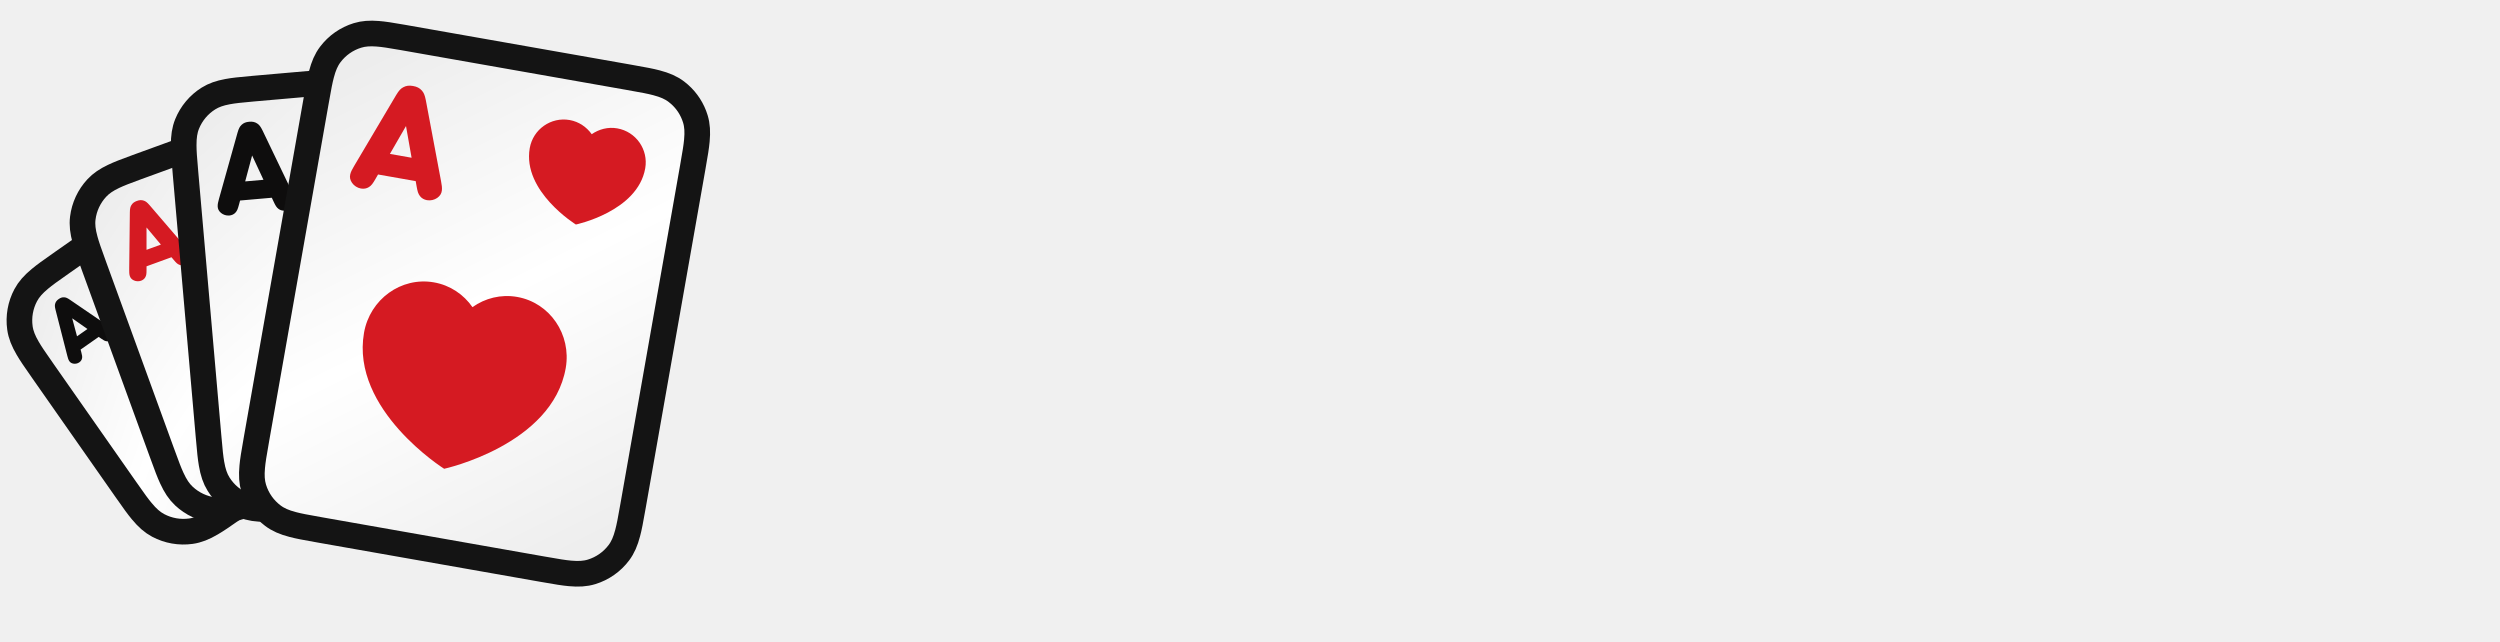
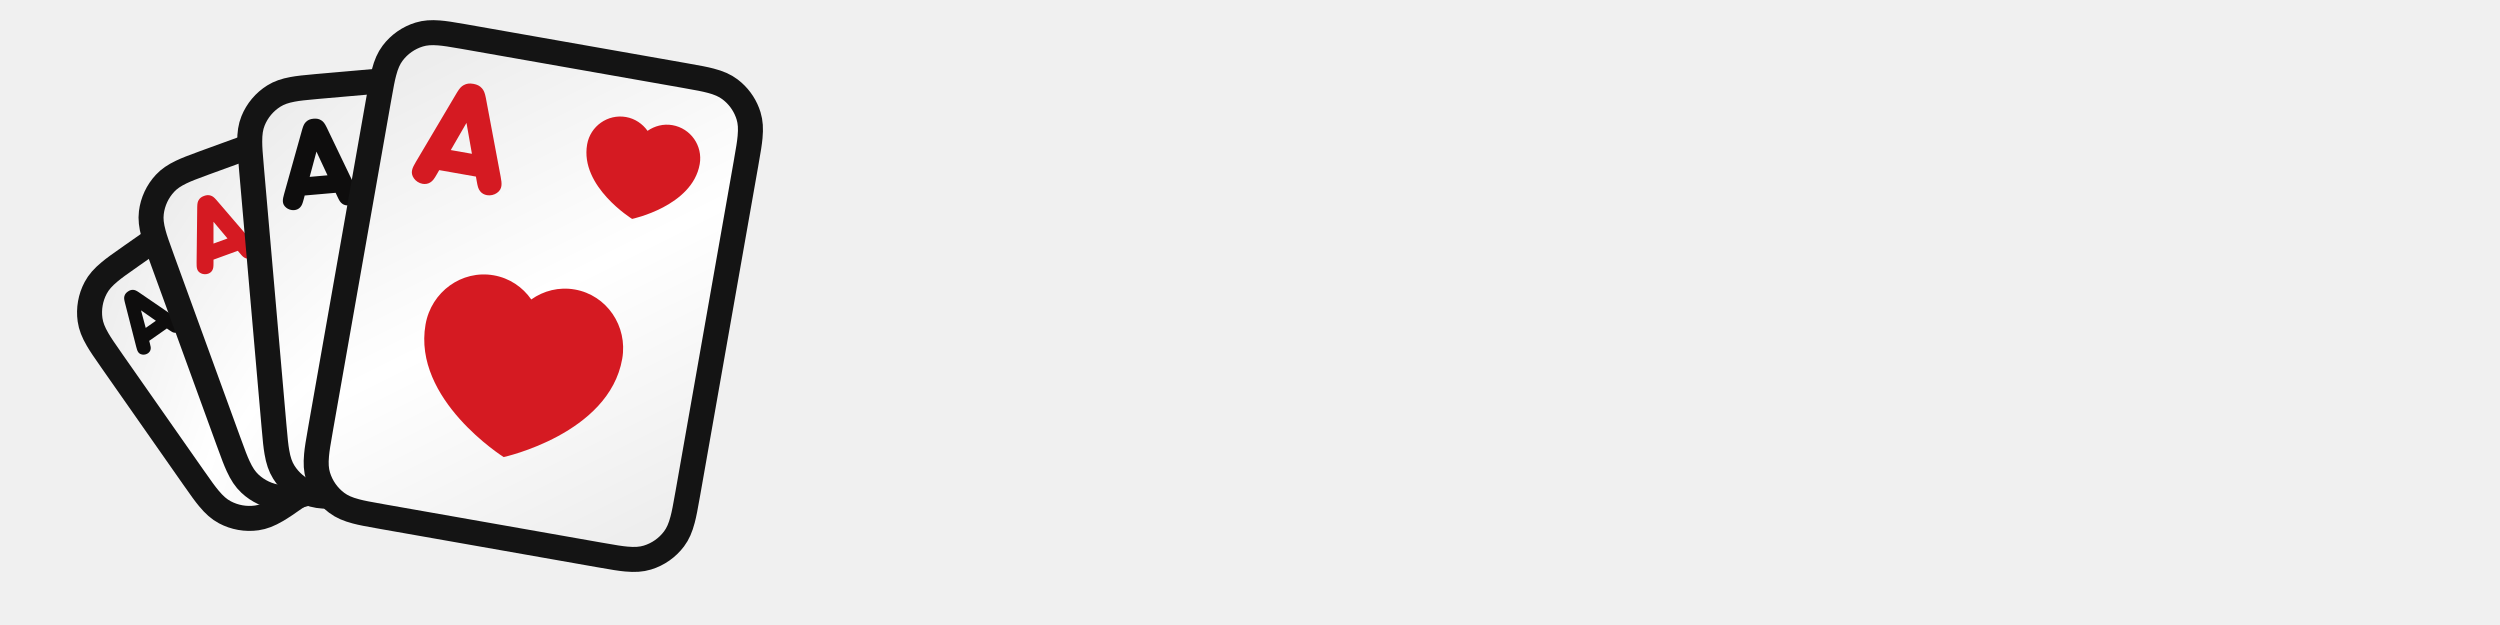
- <svg xmlns="http://www.w3.org/2000/svg" xmlns:xlink="http://www.w3.org/1999/xlink" width="3900px" height="1000px" viewBox="0 0 3900 1000" version="1.1">
+ <svg xmlns="http://www.w3.org/2000/svg" xmlns:xlink="http://www.w3.org/1999/xlink" width="4000px" height="1000px" viewBox="0 0 4000 1000" version="1.1">
  <defs>
    <rect id="path-1" x="0" y="0" width="1279.966" height="1280" />
    <linearGradient x1="21.639%" y1="0%" x2="78.361%" y2="100%" id="linearGradient-3">
      <stop stop-color="#EDEDED" offset="0%" />
      <stop stop-color="#FFFFFF" offset="50.295%" />
      <stop stop-color="#EEEEEE" offset="100%" />
    </linearGradient>
    <linearGradient x1="21.639%" y1="0%" x2="78.361%" y2="100%" id="linearGradient-4">
      <stop stop-color="#EDEDED" offset="0%" />
      <stop stop-color="#FFFFFF" offset="50.295%" />
      <stop stop-color="#EEEEEE" offset="100%" />
    </linearGradient>
    <linearGradient x1="21.639%" y1="0%" x2="78.361%" y2="100%" id="linearGradient-5">
      <stop stop-color="#EDEDED" offset="0%" />
      <stop stop-color="#FFFFFF" offset="50.295%" />
      <stop stop-color="#EEEEEE" offset="100%" />
    </linearGradient>
    <linearGradient x1="21.639%" y1="0%" x2="78.361%" y2="100%" id="linearGradient-6">
      <stop stop-color="#EDEDED" offset="0%" />
      <stop stop-color="#FFFFFF" offset="50.295%" />
      <stop stop-color="#EEEEEE" offset="100%" />
    </linearGradient>
  </defs>
  <g id="logo" stroke="none" fill="none" fill-rule="evenodd" stroke-width="1">
-     <g id="Logo" transform="translate(-10608.53, -20947.512)">
+     <g id="Logo" transform="translate(-10495.53, -20947.512)">
      <g transform="translate(10527.274, 20787.235)">
        <mask id="mask-2" fill="white">
          <use xlink:href="#path-1" />
        </mask>
        <g id="Mask" />
        <g id="Group" stroke-width="1" fill-rule="evenodd" mask="url(#mask-2)">
          <g transform="translate(704.1583, 676.6826) rotate(-20) translate(-704.1583, -676.6826)translate(153.4452, 217.5115)">
            <g id="small_spade_1" transform="translate(210.9143, 389.3901) rotate(-15) translate(-210.9143, -389.3901)translate(49.8591, 175.546)">
              <path d="M263.374,-19.062 C276.81,-17.964 286.968,-15.572 296.246,-10.845 C312.051,-2.791 324.902,10.059 332.955,25.865 C337.682,35.142 340.074,45.3 341.172,58.736 C341.976,68.579 342.11,77.115 342.11,102.4 L342.11,325.288 C342.11,350.573 341.976,359.109 341.172,368.952 C340.074,382.388 337.682,392.546 332.955,401.824 C324.902,417.629 312.051,430.48 296.246,438.533 C286.968,443.26 276.81,445.652 263.374,446.75 C253.531,447.554 244.995,447.688 219.71,447.688 L102.4,447.688 C77.115,447.688 68.579,447.554 58.736,446.75 C45.3,445.652 35.142,443.26 25.865,438.533 C10.059,430.48 -2.791,417.629 -10.845,401.824 C-15.572,392.546 -17.964,382.388 -19.062,368.952 C-19.866,359.109 -20,350.573 -20,325.288 L-20,102.4 C-20,77.115 -19.866,68.579 -19.062,58.736 C-17.964,45.3 -15.572,35.142 -10.845,25.865 C-2.791,10.059 10.059,-2.791 25.865,-10.845 C35.142,-15.572 45.3,-17.964 58.736,-19.062 C68.579,-19.866 77.115,-20 102.4,-20 L219.71,-20 C244.995,-20 253.531,-19.866 263.374,-19.062 Z" id="Background" stroke="#141414" stroke-width="40" fill="url(#linearGradient-3)" />
              <path d="M243.897,27.593 C243.897,27.593 294.439,46.921 294.501,83.212 C294.501,98.995 281.209,111.813 264.79,111.831 C259.556,111.836 254.629,110.478 250.35,108.157 L256.538,128.766 L231.229,128.766 L237.404,108.197 C233.153,110.517 228.26,111.881 223.047,111.892 C206.62,111.901 193.284,99.118 193.266,83.326 C193.205,47.045 243.897,27.593 243.897,27.593 Z" id="Spade-small" fill="#0E0D0D" />
              <path d="M24.778,103.856 L51.007,34.253 C52.733,29.769 54.044,27.838 56.046,26.251 C58.462,24.32 61.015,23.561 64.605,23.561 C68.194,23.561 70.748,24.32 73.164,26.251 C75.165,27.838 76.477,29.769 78.202,34.253 L104.431,103.856 C106.709,109.926 108.228,114.686 103.603,119.308 C101.463,121.446 98.219,122.895 94.906,122.895 C92.214,122.895 89.798,121.998 88.073,120.412 C86.002,118.549 85.105,116.687 83.31,111.72 L81.861,107.719 L47.349,107.719 L45.899,111.72 C44.105,116.687 43.207,118.549 41.137,120.412 C39.411,121.998 36.995,122.895 34.303,122.895 C30.99,122.895 27.746,121.446 25.606,119.308 C20.982,114.686 22.5,109.926 24.778,103.856 Z M74.544,87.576 L64.605,60.259 L54.665,87.576 L74.544,87.576 Z" id="A" fill="#0E0D0D" />
            </g>
            <g id="small_diamond_1" transform="translate(351.0912, 355.5292) rotate(-360) translate(-351.0912, -355.5292)translate(157.825, 98.9162)">
              <path d="M327.796,-19.062 C341.232,-17.964 351.39,-15.572 360.668,-10.845 L366.453,-7.603 C379.611,0.468 390.33,12.035 397.377,25.865 C402.104,35.142 404.496,45.3 405.594,58.736 C406.398,68.579 406.533,77.115 406.533,102.4 L406.533,410.826 C406.533,436.111 406.398,444.647 405.594,454.49 C404.496,467.926 402.104,478.084 397.377,487.361 C389.324,503.167 376.473,516.017 360.668,524.071 C351.39,528.798 341.232,531.19 327.796,532.288 C317.953,533.092 309.417,533.226 284.133,533.226 L102.4,533.226 C77.115,533.226 68.579,533.092 58.736,532.288 C45.3,531.19 35.142,528.798 25.865,524.071 C10.059,516.017 -2.791,503.167 -10.845,487.361 C-15.572,478.084 -17.964,467.926 -19.062,454.49 C-19.866,444.647 -20,436.111 -20,410.826 L-20,102.4 C-20,77.115 -19.866,68.579 -19.062,58.736 C-17.964,45.3 -15.572,35.142 -10.845,25.865 C-2.791,10.059 10.059,-2.791 25.865,-10.845 C34.625,-15.308 44.205,-17.693 56.499,-18.864 C65.84,-19.754 75.636,-19.982 95.881,-19.998 L102.4,-20 L284.133,-20 C309.417,-20 317.953,-19.866 327.796,-19.062 Z" id="Background" stroke="#141414" stroke-width="40" fill="url(#linearGradient-4)" />
              <polygon id="Diamond-small" fill="#D51A22" points="300.954 22.074 353.401 93.826 300.954 165.557 248.485 93.826" />
              <path d="M29.802,125.878 L61.277,42.355 C63.348,36.974 64.921,34.657 67.323,32.753 C70.222,30.435 73.287,29.524 77.594,29.524 C81.901,29.524 84.966,30.435 87.865,32.753 C90.267,34.657 91.841,36.974 93.911,42.355 L125.386,125.878 C128.119,133.163 129.942,138.875 124.392,144.421 C121.824,146.987 117.932,148.725 113.956,148.725 C110.725,148.725 107.826,147.649 105.756,145.745 C103.271,143.51 102.194,141.275 100.041,135.315 L98.301,130.514 L56.887,130.514 L55.148,135.315 C52.994,141.275 51.917,143.51 49.432,145.745 C47.362,147.649 44.463,148.725 41.232,148.725 C37.257,148.725 33.364,146.987 30.796,144.421 C25.247,138.875 27.069,133.163 29.802,125.878 Z M89.521,106.343 L77.594,73.562 L65.667,106.343 L89.521,106.343 Z" id="A" fill="#D51A22" />
            </g>
            <g id="small_clover_1" transform="translate(511.6151, 377.7029) rotate(-345) translate(-511.6151, -377.7029)translate(279.6956, 69.7673)">
              <path d="M405.103,-19.062 C418.539,-17.964 428.697,-15.572 437.974,-10.845 L443.759,-7.603 C456.918,0.468 467.637,12.035 474.684,25.865 C479.411,35.142 481.803,45.3 482.901,58.736 C483.705,68.579 483.839,77.115 483.839,102.4 L483.839,513.471 C483.839,538.756 483.705,547.292 482.901,557.135 C481.803,570.571 479.411,580.729 474.684,590.006 C466.63,605.812 453.78,618.662 437.974,626.716 C428.697,631.443 418.539,633.835 405.103,634.933 C395.26,635.737 386.724,635.871 361.439,635.871 L102.4,635.871 C77.115,635.871 68.579,635.737 58.736,634.933 C45.3,633.835 35.142,631.443 25.865,626.716 C10.059,618.662 -2.791,605.812 -10.845,590.006 C-15.572,580.729 -17.964,570.571 -19.062,557.135 C-19.866,547.292 -20,538.756 -20,513.471 L-20,102.4 C-20,77.115 -19.866,68.579 -19.062,58.736 C-17.964,45.3 -15.572,35.142 -10.845,25.865 C-2.791,10.059 10.059,-2.791 25.865,-10.845 C34.625,-15.308 44.205,-17.693 56.499,-18.864 C65.84,-19.754 75.636,-19.982 95.881,-19.998 L102.4,-20 L361.439,-20 C386.724,-20 395.26,-19.866 405.103,-19.062 Z" id="Background" stroke="#141414" stroke-width="40" fill="url(#linearGradient-5)" />
              <path d="M347.866,39.734 C367.599,39.734 383.595,55.536 383.595,75.06 C383.595,84.425 379.905,92.946 373.883,99.274 C378.307,97.333 383.203,96.253 388.353,96.253 C408.072,96.253 424.081,112.082 424.081,131.58 C424.081,151.104 408.072,166.919 388.353,166.919 C372.39,166.919 358.858,156.556 354.282,142.251 C354.334,142.684 354.408,143.092 354.506,143.474 C358.945,160.826 367.798,185.424 367.798,185.424 L328,185.424 C328,185.424 336.827,160.734 341.253,143.474 C341.354,143.079 341.428,142.656 341.479,142.206 C336.916,156.534 323.372,166.919 307.393,166.919 C287.646,166.919 271.677,151.104 271.677,131.58 C271.677,112.082 287.646,96.253 307.393,96.253 C312.539,96.253 317.432,97.331 321.855,99.271 C315.837,92.944 312.15,84.424 312.15,75.06 C312.15,55.536 328.133,39.734 347.866,39.734 Z" id="Clover-small" fill="#0E0D0D" />
              <path d="M28.576,146.475 L66.345,46.247 C68.83,39.79 70.719,37.009 73.601,34.724 C77.08,31.943 80.758,30.85 85.926,30.85 C91.095,30.85 94.772,31.943 98.251,34.724 C101.133,37.009 103.022,39.79 105.507,46.247 L143.276,146.475 C146.556,155.216 148.743,162.07 142.084,168.726 C139.003,171.805 134.331,173.891 129.56,173.891 C125.684,173.891 122.205,172.6 119.72,170.315 C116.738,167.633 115.446,164.951 112.862,157.799 L110.775,152.038 L61.078,152.038 L58.99,157.799 C56.406,164.951 55.114,167.633 52.132,170.315 C49.647,172.6 46.168,173.891 42.292,173.891 C37.521,173.891 32.85,171.805 29.768,168.726 C23.109,162.07 25.296,155.216 28.576,146.475 Z M100.239,123.032 L85.926,83.696 L71.613,123.032 L100.239,123.032 Z" id="A" fill="#0E0D0D" />
            </g>
            <g id="small_heart_1" transform="translate(675.644, 459.1711) rotate(-330) translate(-675.644, -459.1711)translate(397.3385, 89.6457)">
              <path d="M497.875,-19.062 C511.311,-17.964 521.469,-15.572 530.746,-10.845 L536.531,-7.603 C549.689,0.468 560.409,12.035 567.455,25.865 C572.183,35.142 574.575,45.3 575.672,58.736 C576.477,68.579 576.611,77.115 576.611,102.4 L576.611,636.651 C576.611,661.935 576.477,670.471 575.672,680.314 C574.575,693.75 572.183,703.908 567.455,713.186 C559.402,728.992 546.552,741.842 530.746,749.895 C521.469,754.622 511.311,757.015 497.875,758.112 C488.032,758.917 479.496,759.051 454.211,759.051 L102.4,759.051 C77.115,759.051 68.579,758.917 58.736,758.112 C45.3,757.015 35.142,754.622 25.865,749.895 C10.059,741.842 -2.791,728.992 -10.845,713.186 C-15.572,703.908 -17.964,693.75 -19.062,680.314 C-19.866,670.471 -20,661.935 -20,636.651 L-20,102.4 C-20,77.115 -19.866,68.579 -19.062,58.736 C-17.964,45.3 -15.572,35.142 -10.845,25.865 C-2.791,10.059 10.059,-2.791 25.865,-10.845 C34.625,-15.308 44.205,-17.693 56.499,-18.864 C65.84,-19.754 75.636,-19.982 95.881,-19.998 L102.4,-20 L454.211,-20 C479.496,-20 488.032,-19.866 497.875,-19.062 Z" id="Background" stroke="#141414" stroke-width="40" fill="url(#linearGradient-6)" />
              <path d="M341.859,347.679 C316.2,347.7 292.96,358.311 276.038,375.466 C259.074,358.363 235.802,347.803 210.133,347.845 C158.303,347.896 116.341,391.063 116.383,444.221 C116.533,566.34 276.337,631.472 276.337,631.472 C276.337,631.472 436.013,565.948 435.843,443.787 C435.768,390.629 393.72,347.607 341.859,347.679" id="Heart-big" fill="#D51A22" />
              <path d="M412.418,77.487 C402.711,67.899 389.352,61.677 374.648,61.677 C344.987,61.711 320.943,85.874 320.974,115.643 C321.054,184.05 412.553,220.529 412.553,220.529 C412.553,220.529 503.94,183.849 503.861,115.425 C503.813,85.64 479.737,61.56 450.043,61.593 C435.372,61.593 422.124,67.865 412.418,77.487 Z" id="Heart-small" fill="#D51A22" />
              <path d="M56.059,190.564 L101.383,70.289 C104.365,62.541 106.631,59.203 110.09,56.462 C114.264,53.124 118.677,51.813 124.88,51.813 C131.082,51.813 135.495,53.124 139.67,56.462 C143.129,59.203 145.395,62.541 148.377,70.289 L193.701,190.564 C197.637,201.054 200.261,209.278 192.269,217.265 C188.572,220.96 182.966,223.464 177.241,223.464 C172.589,223.464 168.415,221.914 165.433,219.172 C161.855,215.954 160.304,212.735 157.203,204.153 L154.698,197.239 L95.061,197.239 L92.556,204.153 C89.455,212.735 87.905,215.954 84.327,219.172 C81.345,221.914 77.17,223.464 72.518,223.464 C66.793,223.464 61.187,220.96 57.49,217.265 C49.499,209.278 52.123,201.054 56.059,190.564 Z M142.055,162.432 L124.88,115.228 L107.704,162.432 L142.055,162.432 Z" id="A" fill="#D51A22" />
            </g>
          </g>
        </g>
      </g>
      <g id="Logotype">
        <g id="Bottom-line" />
        <g id="Bottom-line" transform="translate(635.6954, 633.9527)" />
      </g>
    </g>
  </g>
</svg>
